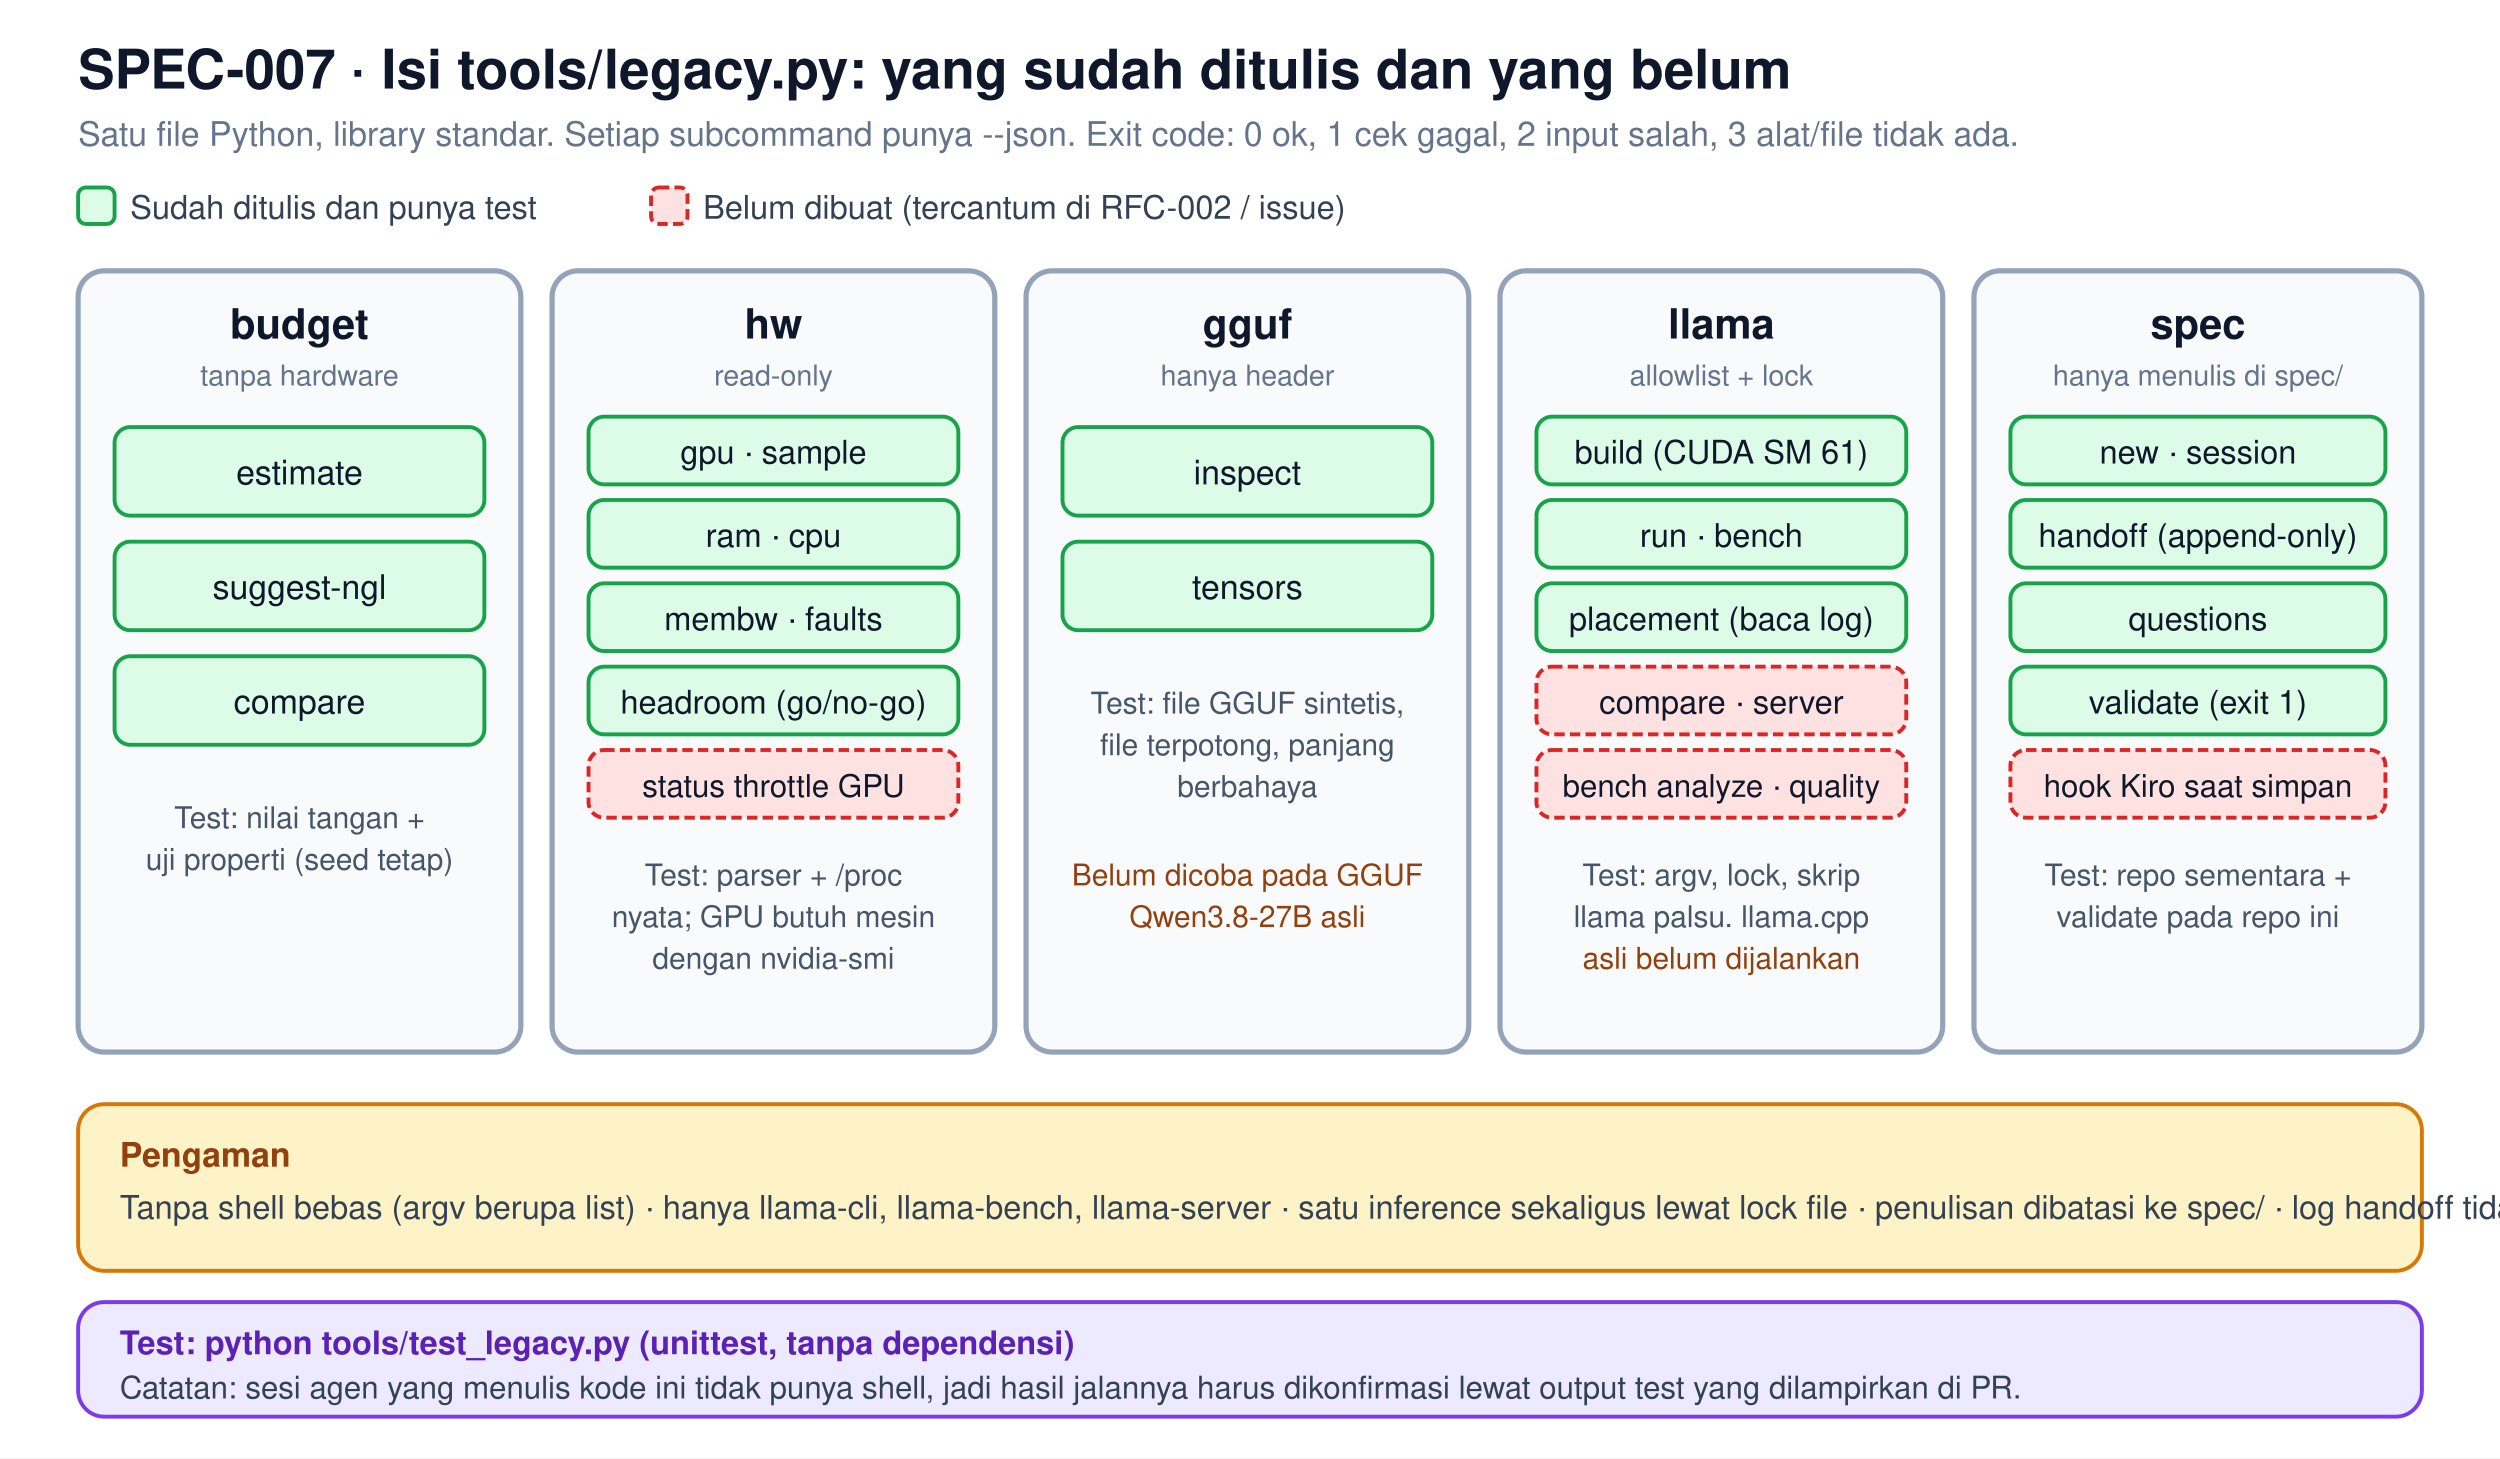
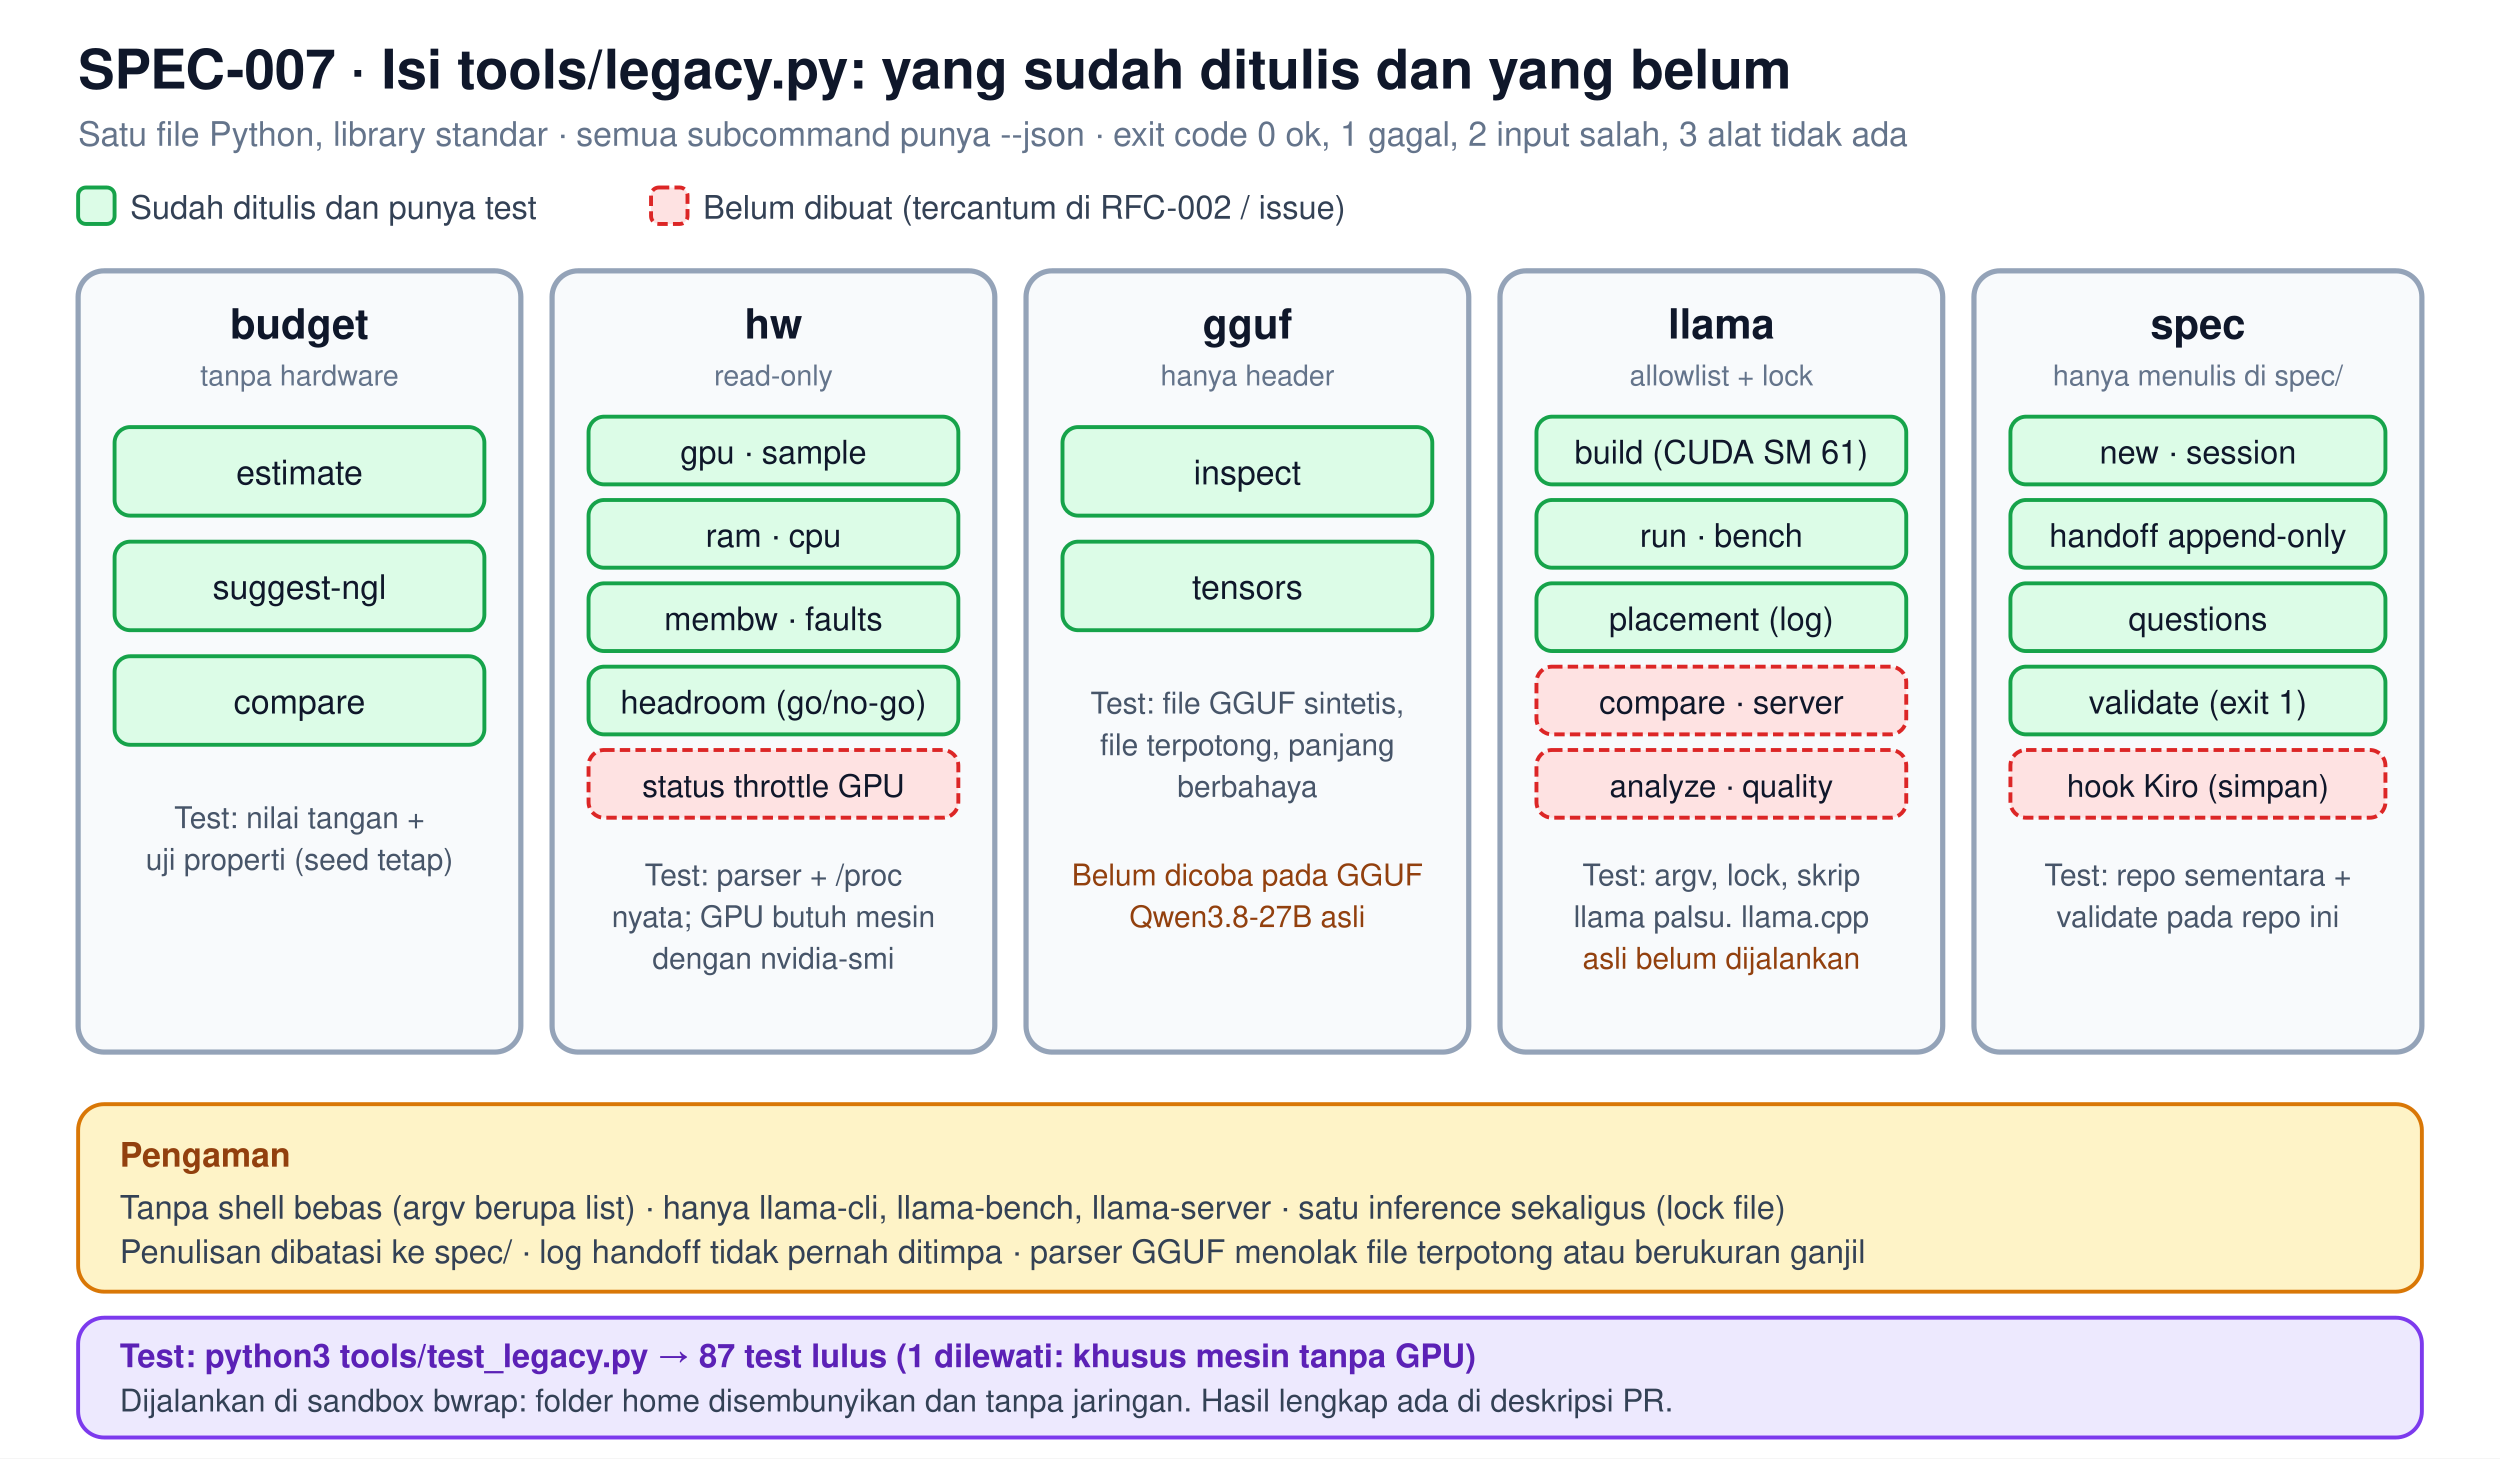
<svg xmlns="http://www.w3.org/2000/svg" width="960" height="560" viewBox="0 0 960 560" font-family="Helvetica, Arial, sans-serif">
  <rect width="960" height="560" fill="#ffffff" />
  <text x="30" y="34" font-size="21" font-weight="bold" fill="#0f172a">SPEC-007 · Isi tools/legacy.py: yang sudah ditulis dan yang belum</text>
-   <text x="30" y="56" font-size="13" fill="#64748b">Satu file Python, library standar. Setiap subcommand punya --json. Exit code: 0 ok, 1 cek gagal, 2 input salah, 3 alat/file tidak ada.</text>
+   <text x="30" y="56" font-size="13" fill="#64748b">Satu file Python, library standar · semua subcommand punya --json · exit code 0 ok, 1 gagal, 2 input salah, 3 alat tidak ada</text>
  <rect x="30" y="72" width="14" height="14" rx="3" fill="#dcfce7" stroke="#16a34a" stroke-width="1.5" />
  <text x="50" y="84" font-size="12.5" fill="#334155">Sudah ditulis dan punya test</text>
  <rect x="250" y="72" width="14" height="14" rx="3" fill="#fee2e2" stroke="#dc2626" stroke-width="1.5" stroke-dasharray="4 2" />
  <text x="270" y="84" font-size="12.5" fill="#334155">Belum dibuat (tercantum di RFC-002 / issue)</text>
  <rect x="30" y="104" width="170" height="300" rx="10" fill="#f8fafc" stroke="#94a3b8" stroke-width="2" />
  <text x="115" y="130" font-size="16" font-weight="bold" fill="#0f172a" text-anchor="middle">budget</text>
  <text x="115" y="148" font-size="11" fill="#64748b" text-anchor="middle">tanpa hardware</text>
  <rect x="44" y="164" width="142" height="34" rx="6" fill="#dcfce7" stroke="#16a34a" stroke-width="1.5" />
  <text x="115" y="186" font-size="13" fill="#0f172a" text-anchor="middle">estimate</text>
  <rect x="44" y="208" width="142" height="34" rx="6" fill="#dcfce7" stroke="#16a34a" stroke-width="1.5" />
  <text x="115" y="230" font-size="13" fill="#0f172a" text-anchor="middle">suggest-ngl</text>
  <rect x="44" y="252" width="142" height="34" rx="6" fill="#dcfce7" stroke="#16a34a" stroke-width="1.5" />
  <text x="115" y="274" font-size="13" fill="#0f172a" text-anchor="middle">compare</text>
  <text x="115" y="318" font-size="11.5" fill="#475569" text-anchor="middle">Test: nilai tangan +</text>
  <text x="115" y="334" font-size="11.5" fill="#475569" text-anchor="middle">uji properti (seed tetap)</text>
  <rect x="212" y="104" width="170" height="300" rx="10" fill="#f8fafc" stroke="#94a3b8" stroke-width="2" />
  <text x="297" y="130" font-size="16" font-weight="bold" fill="#0f172a" text-anchor="middle">hw</text>
  <text x="297" y="148" font-size="11" fill="#64748b" text-anchor="middle">read-only</text>
  <rect x="226" y="160" width="142" height="26" rx="6" fill="#dcfce7" stroke="#16a34a" stroke-width="1.5" />
  <text x="297" y="178" font-size="12.5" fill="#0f172a" text-anchor="middle">gpu · sample</text>
  <rect x="226" y="192" width="142" height="26" rx="6" fill="#dcfce7" stroke="#16a34a" stroke-width="1.5" />
  <text x="297" y="210" font-size="12.5" fill="#0f172a" text-anchor="middle">ram · cpu</text>
  <rect x="226" y="224" width="142" height="26" rx="6" fill="#dcfce7" stroke="#16a34a" stroke-width="1.5" />
  <text x="297" y="242" font-size="12.5" fill="#0f172a" text-anchor="middle">membw · faults</text>
  <rect x="226" y="256" width="142" height="26" rx="6" fill="#dcfce7" stroke="#16a34a" stroke-width="1.5" />
  <text x="297" y="274" font-size="12.5" fill="#0f172a" text-anchor="middle">headroom (go/no-go)</text>
  <rect x="226" y="288" width="142" height="26" rx="6" fill="#fee2e2" stroke="#dc2626" stroke-width="1.5" stroke-dasharray="4 2" />
  <text x="297" y="306" font-size="12" fill="#0f172a" text-anchor="middle">status throttle GPU</text>
  <text x="297" y="340" font-size="11.5" fill="#475569" text-anchor="middle">Test: parser + /proc</text>
  <text x="297" y="356" font-size="11.5" fill="#475569" text-anchor="middle">nyata; GPU butuh mesin</text>
  <text x="297" y="372" font-size="11.5" fill="#475569" text-anchor="middle">dengan nvidia-smi</text>
  <rect x="394" y="104" width="170" height="300" rx="10" fill="#f8fafc" stroke="#94a3b8" stroke-width="2" />
  <text x="479" y="130" font-size="16" font-weight="bold" fill="#0f172a" text-anchor="middle">gguf</text>
  <text x="479" y="148" font-size="11" fill="#64748b" text-anchor="middle">hanya header</text>
  <rect x="408" y="164" width="142" height="34" rx="6" fill="#dcfce7" stroke="#16a34a" stroke-width="1.5" />
  <text x="479" y="186" font-size="13" fill="#0f172a" text-anchor="middle">inspect</text>
  <rect x="408" y="208" width="142" height="34" rx="6" fill="#dcfce7" stroke="#16a34a" stroke-width="1.5" />
  <text x="479" y="230" font-size="13" fill="#0f172a" text-anchor="middle">tensors</text>
  <text x="479" y="274" font-size="11.5" fill="#475569" text-anchor="middle">Test: file GGUF sintetis,</text>
  <text x="479" y="290" font-size="11.5" fill="#475569" text-anchor="middle">file terpotong, panjang</text>
  <text x="479" y="306" font-size="11.5" fill="#475569" text-anchor="middle">berbahaya</text>
  <text x="479" y="340" font-size="11.5" fill="#92400e" text-anchor="middle">Belum dicoba pada GGUF</text>
  <text x="479" y="356" font-size="11.5" fill="#92400e" text-anchor="middle">Qwen3.8-27B asli</text>
  <rect x="576" y="104" width="170" height="300" rx="10" fill="#f8fafc" stroke="#94a3b8" stroke-width="2" />
  <text x="661" y="130" font-size="16" font-weight="bold" fill="#0f172a" text-anchor="middle">llama</text>
  <text x="661" y="148" font-size="11" fill="#64748b" text-anchor="middle">allowlist + lock</text>
  <rect x="590" y="160" width="142" height="26" rx="6" fill="#dcfce7" stroke="#16a34a" stroke-width="1.5" />
  <text x="661" y="178" font-size="12.5" fill="#0f172a" text-anchor="middle">build (CUDA SM 61)</text>
  <rect x="590" y="192" width="142" height="26" rx="6" fill="#dcfce7" stroke="#16a34a" stroke-width="1.5" />
  <text x="661" y="210" font-size="12.5" fill="#0f172a" text-anchor="middle">run · bench</text>
  <rect x="590" y="224" width="142" height="26" rx="6" fill="#dcfce7" stroke="#16a34a" stroke-width="1.5" />
-   <text x="661" y="242" font-size="12.5" fill="#0f172a" text-anchor="middle">placement (baca log)</text>
+   <text x="661" y="242" font-size="12.5" fill="#0f172a" text-anchor="middle">placement (log)</text>
  <rect x="590" y="256" width="142" height="26" rx="6" fill="#fee2e2" stroke="#dc2626" stroke-width="1.5" stroke-dasharray="4 2" />
  <text x="661" y="274" font-size="12.5" fill="#0f172a" text-anchor="middle">compare · server</text>
  <rect x="590" y="288" width="142" height="26" rx="6" fill="#fee2e2" stroke="#dc2626" stroke-width="1.5" stroke-dasharray="4 2" />
-   <text x="661" y="306" font-size="12" fill="#0f172a" text-anchor="middle">bench analyze · quality</text>
+   <text x="661" y="306" font-size="12" fill="#0f172a" text-anchor="middle">analyze · quality</text>
  <text x="661" y="340" font-size="11.5" fill="#475569" text-anchor="middle">Test: argv, lock, skrip</text>
  <text x="661" y="356" font-size="11.5" fill="#475569" text-anchor="middle">llama palsu. llama.cpp</text>
  <text x="661" y="372" font-size="11.5" fill="#92400e" text-anchor="middle">asli belum dijalankan</text>
  <rect x="758" y="104" width="172" height="300" rx="10" fill="#f8fafc" stroke="#94a3b8" stroke-width="2" />
  <text x="844" y="130" font-size="16" font-weight="bold" fill="#0f172a" text-anchor="middle">spec</text>
  <text x="844" y="148" font-size="11" fill="#64748b" text-anchor="middle">hanya menulis di spec/</text>
  <rect x="772" y="160" width="144" height="26" rx="6" fill="#dcfce7" stroke="#16a34a" stroke-width="1.5" />
  <text x="844" y="178" font-size="12.5" fill="#0f172a" text-anchor="middle">new · session</text>
  <rect x="772" y="192" width="144" height="26" rx="6" fill="#dcfce7" stroke="#16a34a" stroke-width="1.5" />
-   <text x="844" y="210" font-size="12.5" fill="#0f172a" text-anchor="middle">handoff (append-only)</text>
+   <text x="844" y="210" font-size="12.5" fill="#0f172a" text-anchor="middle">handoff append-only</text>
  <rect x="772" y="224" width="144" height="26" rx="6" fill="#dcfce7" stroke="#16a34a" stroke-width="1.5" />
  <text x="844" y="242" font-size="12.5" fill="#0f172a" text-anchor="middle">questions</text>
  <rect x="772" y="256" width="144" height="26" rx="6" fill="#dcfce7" stroke="#16a34a" stroke-width="1.5" />
  <text x="844" y="274" font-size="12.5" fill="#0f172a" text-anchor="middle">validate (exit 1)</text>
  <rect x="772" y="288" width="144" height="26" rx="6" fill="#fee2e2" stroke="#dc2626" stroke-width="1.5" stroke-dasharray="4 2" />
-   <text x="844" y="306" font-size="12" fill="#0f172a" text-anchor="middle">hook Kiro saat simpan</text>
+   <text x="844" y="306" font-size="12" fill="#0f172a" text-anchor="middle">hook Kiro (simpan)</text>
  <text x="844" y="340" font-size="11.5" fill="#475569" text-anchor="middle">Test: repo sementara +</text>
  <text x="844" y="356" font-size="11.5" fill="#475569" text-anchor="middle">validate pada repo ini</text>
-   <rect x="30" y="424" width="900" height="64" rx="10" fill="#fef3c7" stroke="#d97706" stroke-width="1.5" />
+   <rect x="30" y="424" width="900" height="72" rx="10" fill="#fef3c7" stroke="#d97706" stroke-width="1.5" />
  <text x="46" y="448" font-size="13" font-weight="bold" fill="#92400e">Pengaman</text>
-   <text x="46" y="468" font-size="12.5" fill="#334155">Tanpa shell bebas (argv berupa list) · hanya llama-cli, llama-bench, llama-server · satu inference sekaligus lewat lock file · penulisan dibatasi ke spec/ · log handoff tidak pernah ditimpa</text>
-   <rect x="30" y="500" width="900" height="44" rx="10" fill="#ede9fe" stroke="#7c3aed" stroke-width="1.5" />
-   <text x="46" y="520" font-size="12.5" font-weight="bold" fill="#5b21b6">Test: python tools/test_legacy.py (unittest, tanpa dependensi)</text>
-   <text x="46" y="537" font-size="12" fill="#334155">Catatan: sesi agen yang menulis kode ini tidak punya shell, jadi hasil jalannya harus dikonfirmasi lewat output test yang dilampirkan di PR.</text>
+   <text x="46" y="468" font-size="12.5" fill="#334155">Tanpa shell bebas (argv berupa list) · hanya llama-cli, llama-bench, llama-server · satu inference sekaligus (lock file)</text>
+   <text x="46" y="485" font-size="12.5" fill="#334155">Penulisan dibatasi ke spec/ · log handoff tidak pernah ditimpa · parser GGUF menolak file terpotong atau berukuran ganjil</text>
+   <rect x="30" y="506" width="900" height="46" rx="10" fill="#ede9fe" stroke="#7c3aed" stroke-width="1.5" />
+   <text x="46" y="525" font-size="12.5" font-weight="bold" fill="#5b21b6">Test: python3 tools/test_legacy.py → 87 test lulus (1 dilewati: khusus mesin tanpa GPU)</text>
+   <text x="46" y="542" font-size="12" fill="#334155">Dijalankan di sandbox bwrap: folder home disembunyikan dan tanpa jaringan. Hasil lengkap ada di deskripsi PR.</text>
</svg>
